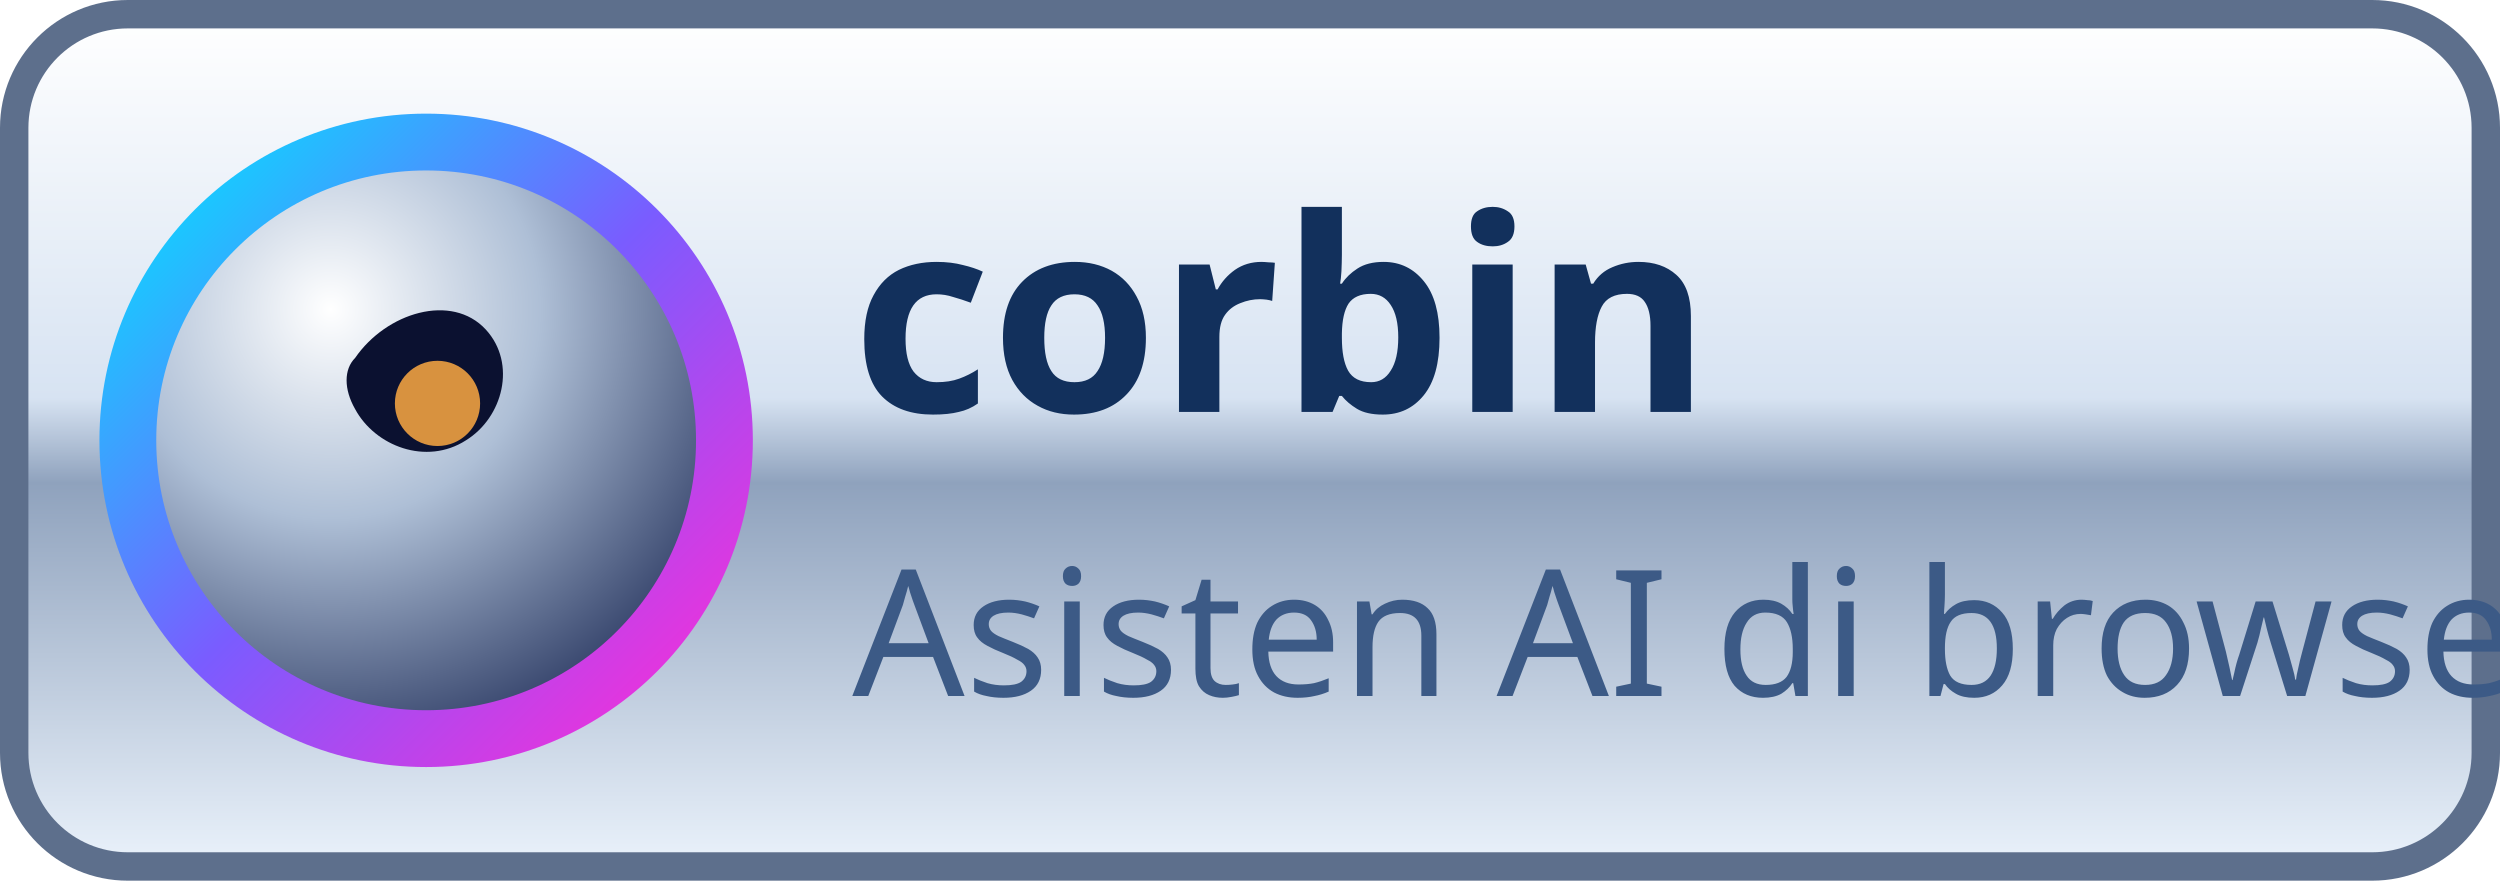
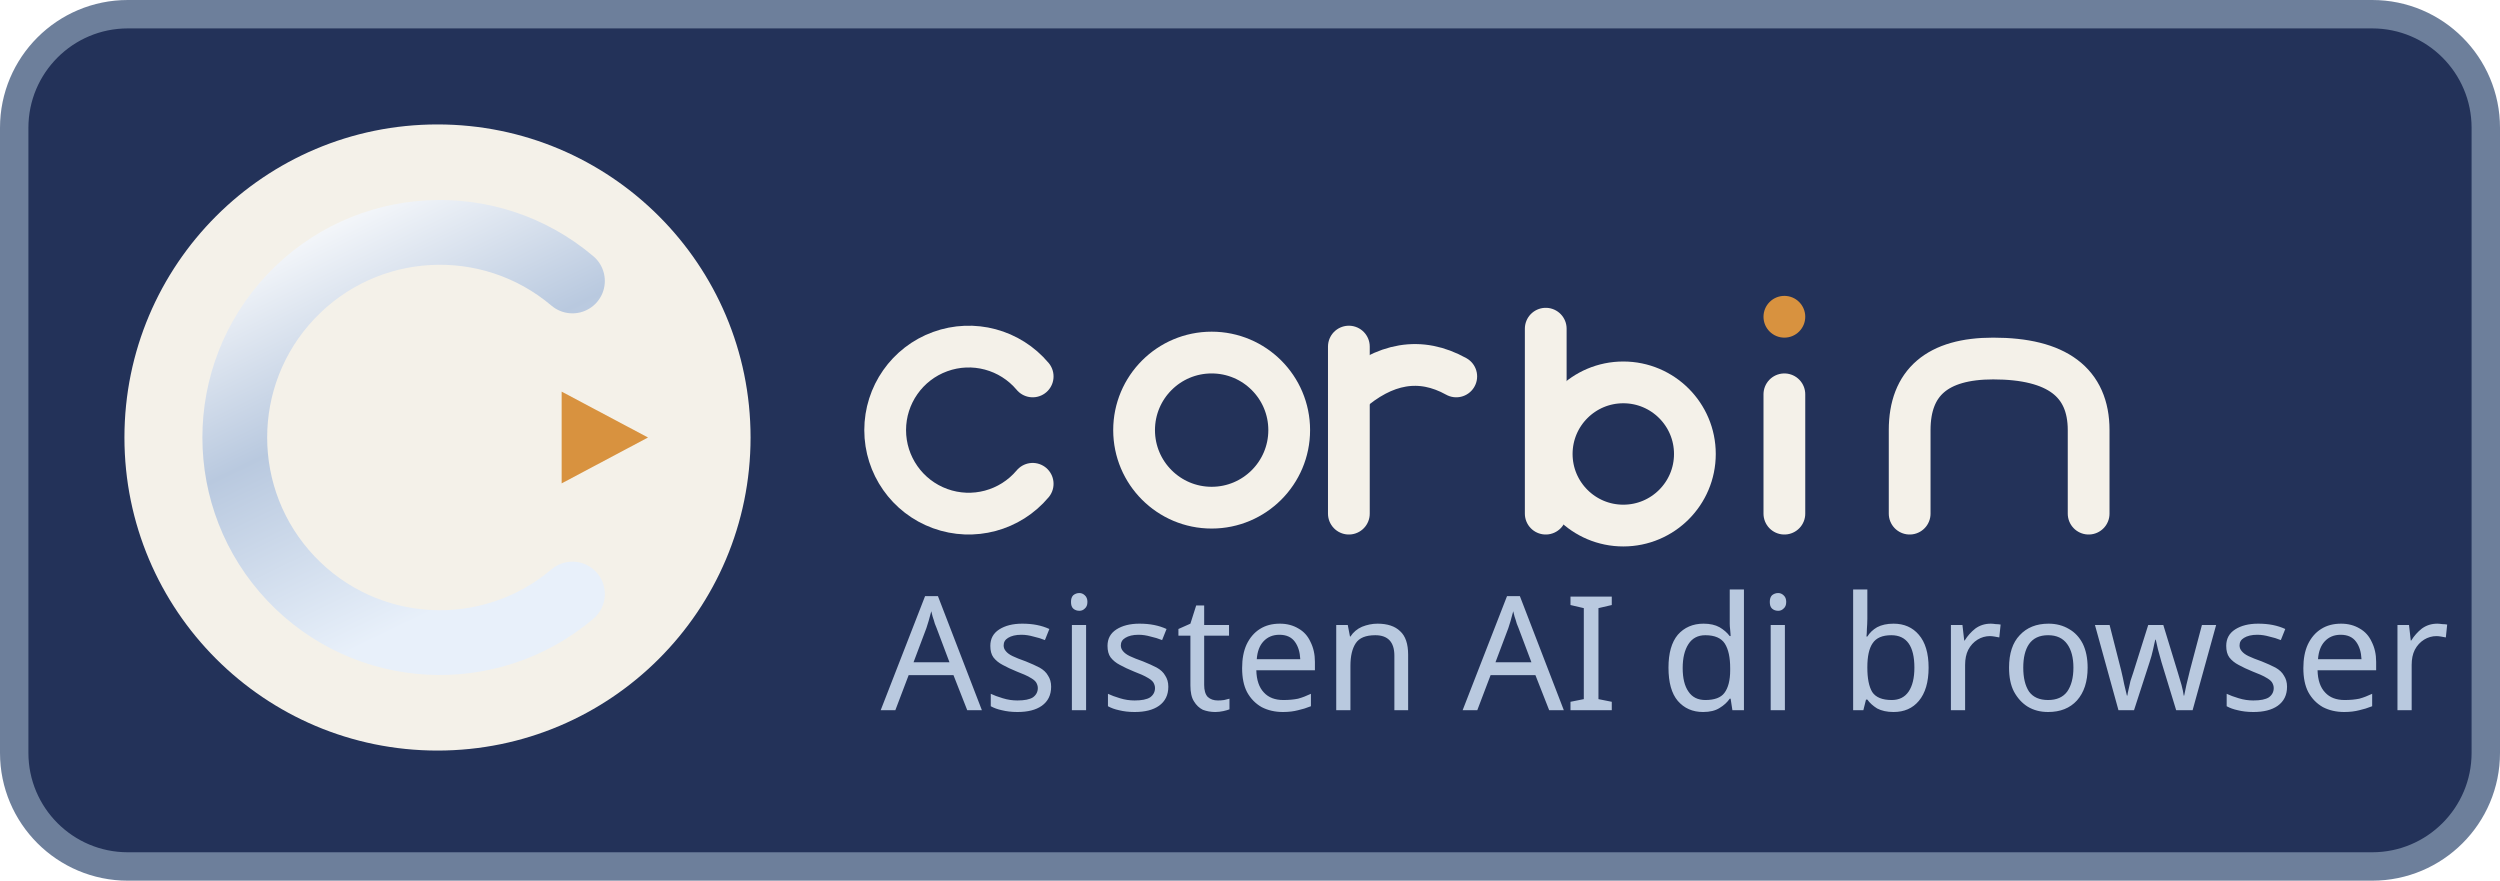
- <svg xmlns="http://www.w3.org/2000/svg" width="88" height="31" viewBox="0 0 88 31" role="img" aria-label="Corbin — Asisten AI di browser Anda">
-   <defs>
-     <linearGradient id="chrome" x1="0" y1="0" x2="0" y2="1">
-       <stop offset="0" stop-color="#ffffff" />
-       <stop offset="0.45" stop-color="#d7e3f2" />
-       <stop offset="0.55" stop-color="#8fa2bd" />
-       <stop offset="1" stop-color="#eaf2fb" />
-     </linearGradient>
-     <radialGradient id="orb" cx="34%" cy="28%" r="78%">
-       <stop offset="0" stop-color="#ffffff" />
-       <stop offset="0.45" stop-color="#aebfd6" />
-       <stop offset="1" stop-color="#2c3a63" />
-     </radialGradient>
-     <linearGradient id="ring" x1="0" y1="0" x2="1" y2="1">
-       <stop offset="0" stop-color="#00e5ff" />
-       <stop offset="0.5" stop-color="#7a5cff" />
-       <stop offset="1" stop-color="#ff2bd6" />
-     </linearGradient>
-   </defs>
-   <rect x="0.5" y="0.5" width="87" height="30" rx="4" fill="url(#chrome)" stroke="#5d6f8c" />
-   <circle cx="15" cy="15.5" r="10.5" fill="url(#orb)" stroke="url(#ring)" stroke-width="2" />
-   <path d="M12.5 12.6c1.1-1.6 3.4-2.3 4.6-1 1.1 1.2.6 3.1-.7 3.9-1.4.9-3.2.2-3.9-1.1-.4-.7-.4-1.4 0-1.8z" fill="#0b1130" />
-   <circle cx="15.4" cy="14.2" r="1.5" fill="#d8923f" />
-   <text x="30" y="14.5" font-family="'Arial Black', Verdana, sans-serif" font-size="9.5" font-weight="900" fill="#12305c">corbin</text>
-   <text x="30" y="24.5" font-family="Tahoma, Verdana, sans-serif" font-size="6.2" fill="#3c5a86">Asisten AI di browser</text>
+ <svg xmlns="http://www.w3.org/2000/svg" width="88" height="31" viewBox="0 0 88 31" role="img" aria-label="Corbin - Asisten AI di browser Anda">
+   <rect x="0.5" y="0.5" width="87" height="30" rx="4" fill="#233259" stroke="#6d7f9b" />
+   <g transform="translate(4 4) scale(0.095)">
+     <defs>
+       <linearGradient id="bc" x1="0" y1="0" x2="0.4" y2="1">
+         <stop offset="0" stop-color="#ffffff" />
+         <stop offset="0.5" stop-color="#b9c9df" />
+         <stop offset="1" stop-color="#e8f0fa" />
+       </linearGradient>
+     </defs>
+     <circle cx="120" cy="120" r="116" fill="#f4f1e9" />
+     <path d="M170 62 A76 76 0 1 0 170 178" fill="none" stroke="url(#bc)" stroke-width="24" stroke-linecap="round" />
+     <path d="M120 120 H178" stroke="url(#bc)" stroke-width="20" stroke-linecap="round" />
+     <path d="M166 103 L198 120 L166 137 Z" fill="#d8923f" />
+   </g>
+   <g transform="translate(29 8) scale(0.105)" color="#f4f1e9">
+     <path d="M70 50 A28 28 0 1 0 70 86" fill="none" stroke="currentColor" stroke-width="14" stroke-linecap="round" stroke-linejoin="round" />
+     <path d="M130 68 m-26 0 a26 26 0 1 0 52 0 a26 26 0 1 0 -52 0" fill="none" stroke="currentColor" stroke-width="14" stroke-linecap="round" stroke-linejoin="round" />
+     <path d="M176 40 V96" fill="none" stroke="currentColor" stroke-width="14" stroke-linecap="round" stroke-linejoin="round" />
+     <path d="M176 56 Q194 40 212 50" fill="none" stroke="currentColor" stroke-width="14" stroke-linecap="round" stroke-linejoin="round" />
+     <path d="M242 34 V96" fill="none" stroke="currentColor" stroke-width="14" stroke-linecap="round" stroke-linejoin="round" />
+     <path d="M268 76 m-24 0 a24 24 0 1 0 48 0 a24 24 0 1 0 -48 0" fill="none" stroke="currentColor" stroke-width="14" stroke-linecap="round" stroke-linejoin="round" />
+     <path d="M322 56 V96" fill="none" stroke="currentColor" stroke-width="14" stroke-linecap="round" stroke-linejoin="round" />
+     <path d="M364 96 V68 Q364 44 392 44 Q424 44 424 68 V96" fill="none" stroke="currentColor" stroke-width="14" stroke-linecap="round" stroke-linejoin="round" />
+     <circle cx="322" cy="30" r="7" fill="#d8923f" />
+   </g>
+   <text x="31" y="25" font-family="Tahoma, Verdana, sans-serif" font-size="5.6" fill="#b9c9df">Asisten AI di browser</text>
</svg>
